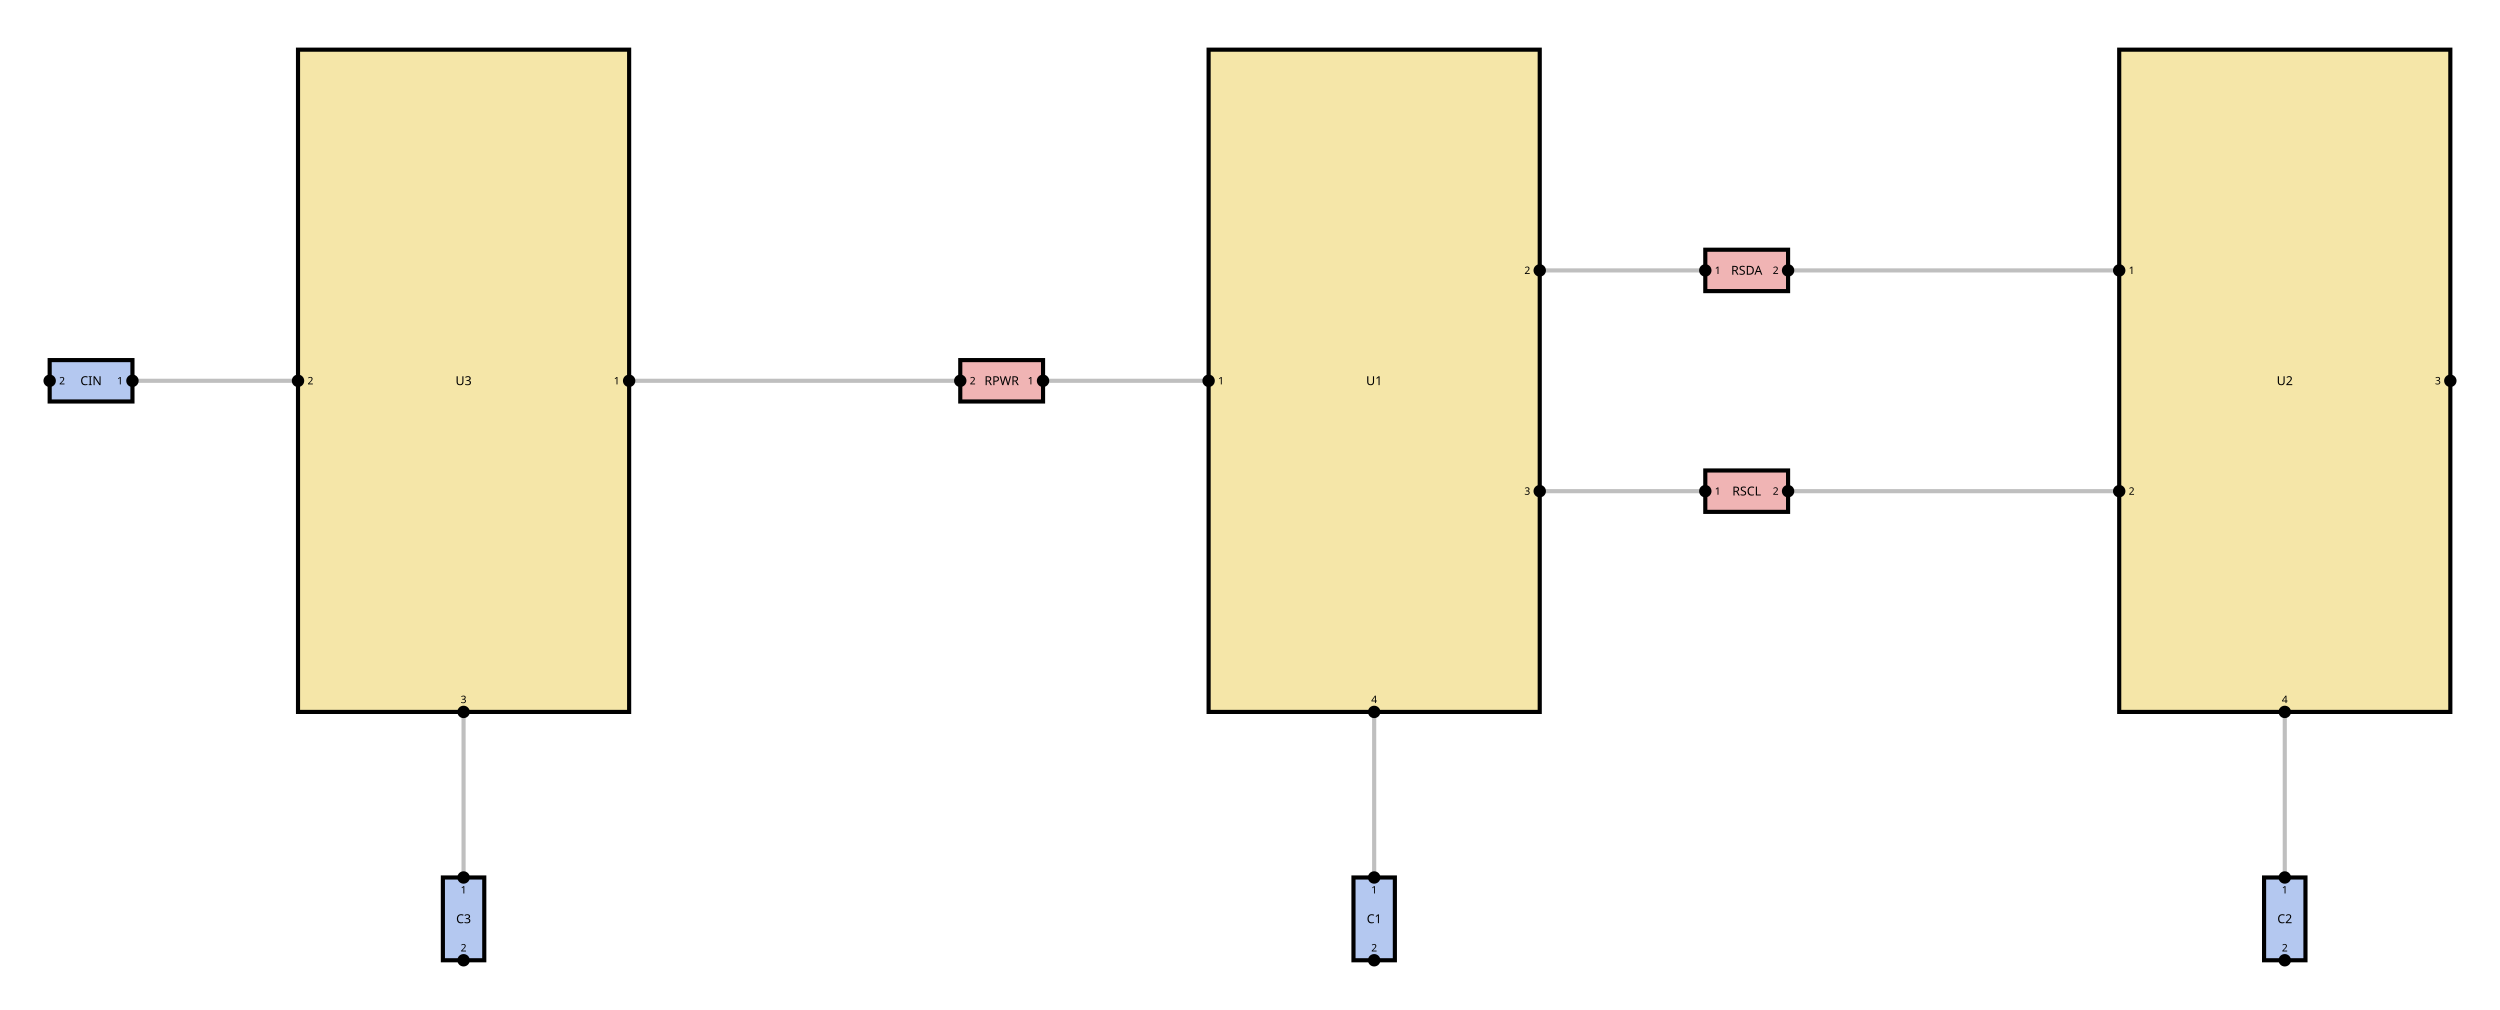
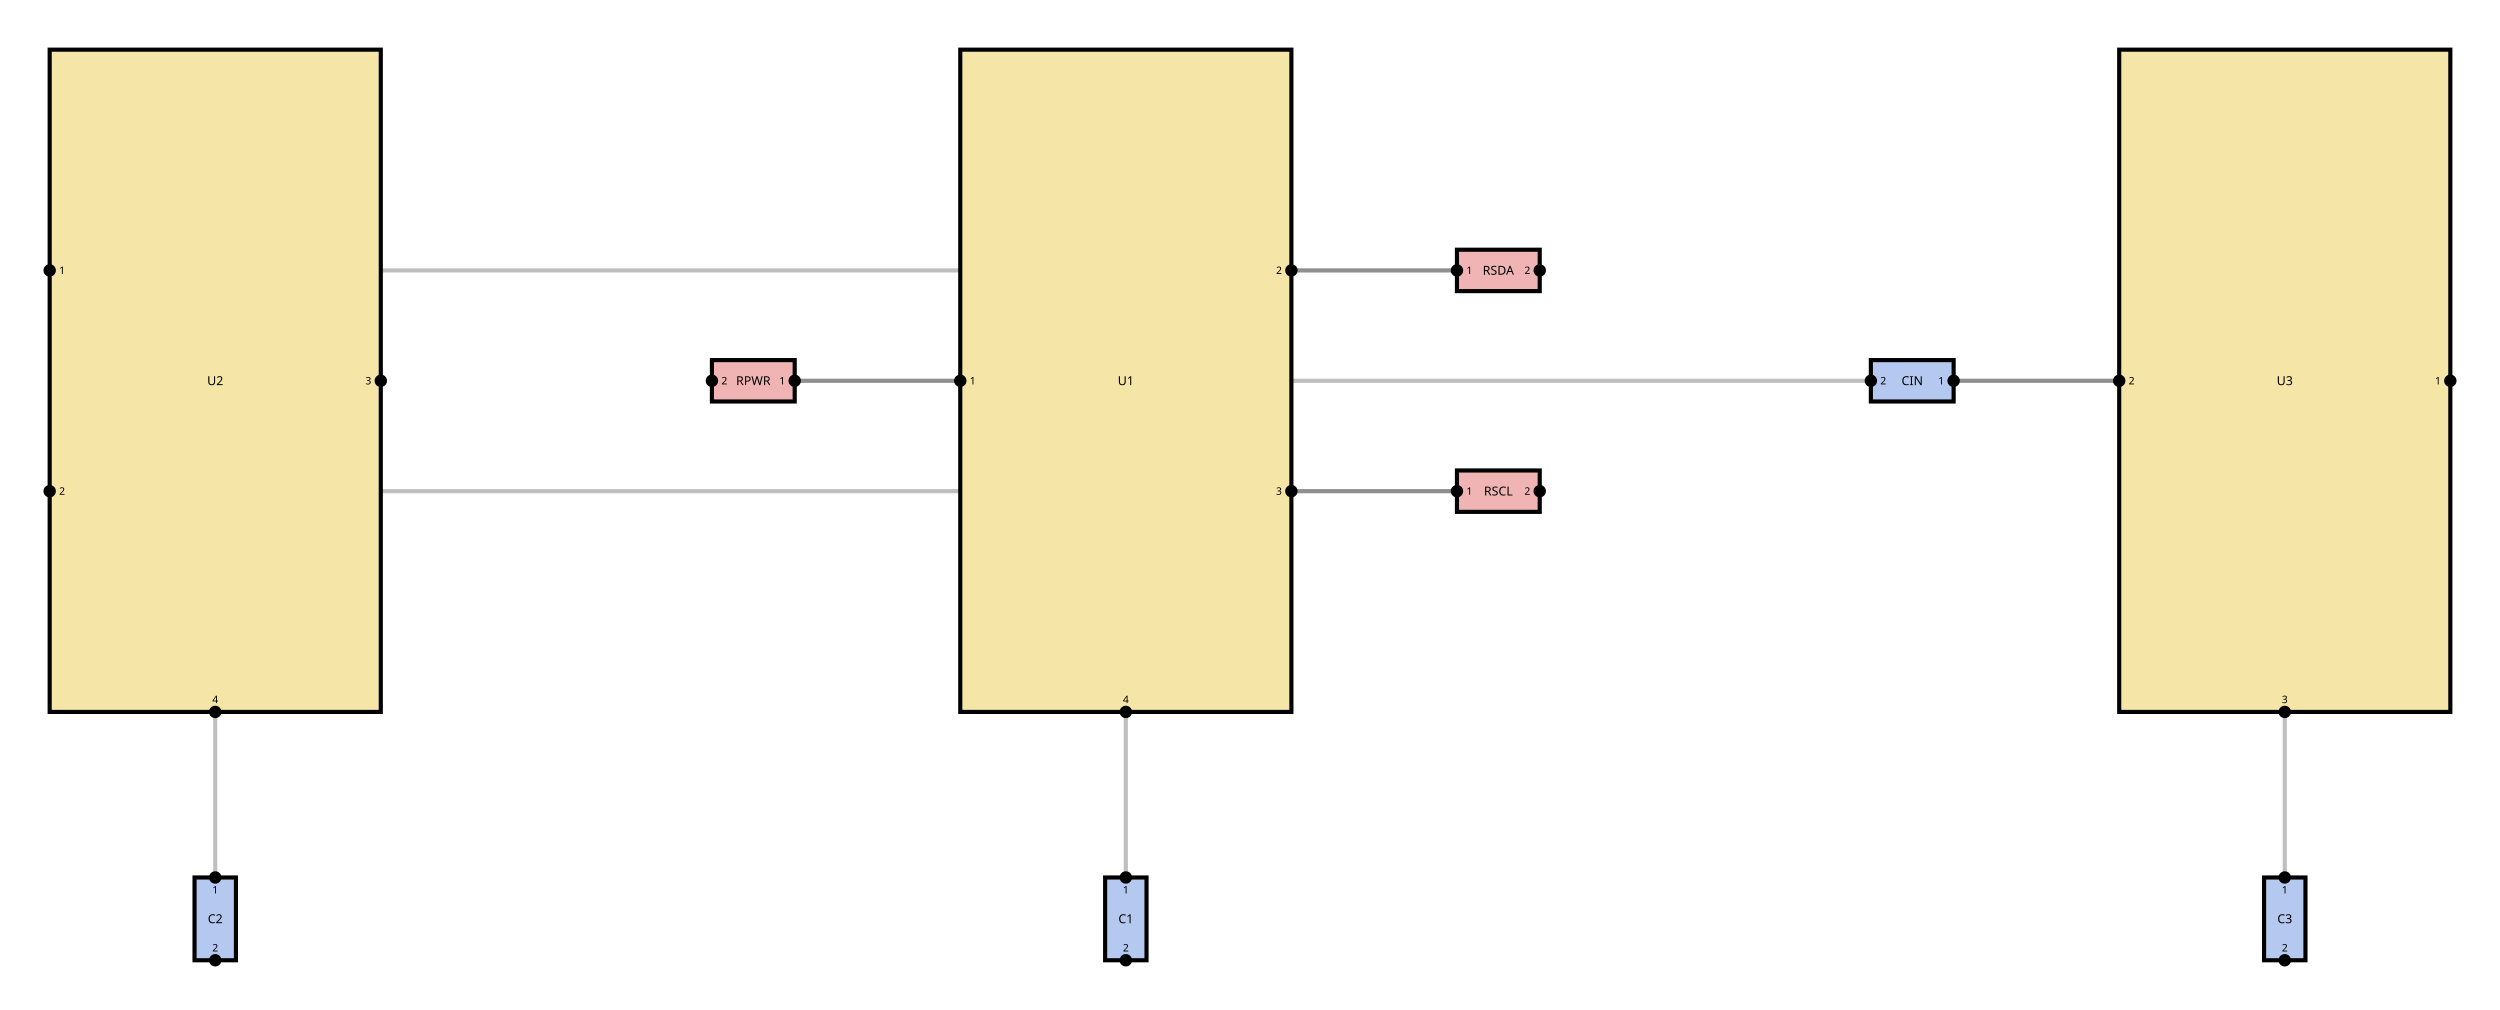
<svg xmlns="http://www.w3.org/2000/svg" width="604" height="244" viewBox="0 0 604 244">
-   <line x1="252" y1="92" x2="292" y2="92" stroke="black" stroke-opacity="0.25" stroke-width="1" />
-   <line x1="412" y1="65.333" x2="372" y2="65.333" stroke="black" stroke-opacity="0.25" stroke-width="1" />
-   <line x1="412" y1="118.667" x2="372" y2="118.667" stroke="black" stroke-opacity="0.25" stroke-width="1" />
-   <line x1="332" y1="212" x2="332" y2="172" stroke="black" stroke-opacity="0.25" stroke-width="1" />
+   <line x1="192" y1="92" x2="232" y2="92" stroke="black" stroke-opacity="0.25" stroke-width="1" />
+   <line x1="352" y1="65.333" x2="312" y2="65.333" stroke="black" stroke-opacity="0.25" stroke-width="1" />
+   <line x1="352" y1="118.667" x2="312" y2="118.667" stroke="black" stroke-opacity="0.25" stroke-width="1" />
+   <line x1="272" y1="212" x2="272" y2="172" stroke="black" stroke-opacity="0.25" stroke-width="1" />
+   <line x1="52" y1="212" x2="52" y2="172" stroke="black" stroke-opacity="0.25" stroke-width="1" />
  <line x1="552" y1="212" x2="552" y2="172" stroke="black" stroke-opacity="0.25" stroke-width="1" />
-   <line x1="112" y1="212" x2="112" y2="172" stroke="black" stroke-opacity="0.25" stroke-width="1" />
-   <line x1="32" y1="92" x2="72" y2="92" stroke="black" stroke-opacity="0.25" stroke-width="1" />
-   <line x1="232" y1="92" x2="152" y2="92" stroke="black" stroke-opacity="0.25" stroke-width="1" />
-   <line x1="432" y1="65.333" x2="512" y2="65.333" stroke="black" stroke-opacity="0.25" stroke-width="1" />
-   <line x1="432" y1="118.667" x2="512" y2="118.667" stroke="black" stroke-opacity="0.25" stroke-width="1" />
-   <rect x="292" y="12" width="80" height="160" fill="#f5e6a8" stroke="black" stroke-width="1" />
-   <circle cx="292" cy="92" r="1.5" fill="black" />
-   <text x="295" y="92" font-family="sans-serif" font-size="2.5" text-anchor="middle" dominant-baseline="middle">1</text>
+   <line x1="472" y1="92" x2="512" y2="92" stroke="black" stroke-opacity="0.25" stroke-width="1" />
+   <line x1="172" y1="92" x2="592" y2="92" stroke="black" stroke-opacity="0.25" stroke-width="1" />
+   <line x1="372" y1="65.333" x2="12" y2="65.333" stroke="black" stroke-opacity="0.25" stroke-width="1" />
+   <line x1="372" y1="118.667" x2="12" y2="118.667" stroke="black" stroke-opacity="0.25" stroke-width="1" />
+   <rect x="232" y="12" width="80" height="160" fill="#f5e6a8" stroke="black" stroke-width="1" />
+   <circle cx="232" cy="92" r="1.5" fill="black" />
+   <text x="235" y="92" font-family="sans-serif" font-size="2.5" text-anchor="middle" dominant-baseline="middle">1</text>
+   <circle cx="312" cy="65.333" r="1.5" fill="black" />
+   <text x="309" y="65.333" font-family="sans-serif" font-size="2.5" text-anchor="middle" dominant-baseline="middle">2</text>
+   <circle cx="312" cy="118.667" r="1.5" fill="black" />
+   <text x="309" y="118.667" font-family="sans-serif" font-size="2.5" text-anchor="middle" dominant-baseline="middle">3</text>
+   <circle cx="272" cy="172" r="1.5" fill="black" />
+   <text x="272" y="169" font-family="sans-serif" font-size="2.5" text-anchor="middle" dominant-baseline="middle">4</text>
+   <text x="272" y="92" font-family="sans-serif" font-size="3" text-anchor="middle" dominant-baseline="middle">U1</text>
+   <rect x="172" y="87" width="20" height="10" fill="#f0b4b4" stroke="black" stroke-width="1" />
+   <circle cx="192" cy="92" r="1.5" fill="black" />
+   <text x="189" y="92" font-family="sans-serif" font-size="2.5" text-anchor="middle" dominant-baseline="middle">1</text>
+   <circle cx="172" cy="92" r="1.5" fill="black" />
+   <text x="175" y="92" font-family="sans-serif" font-size="2.5" text-anchor="middle" dominant-baseline="middle">2</text>
+   <text x="182" y="92" font-family="sans-serif" font-size="3" text-anchor="middle" dominant-baseline="middle">RPWR</text>
+   <rect x="352" y="60.333" width="20" height="10" fill="#f0b4b4" stroke="black" stroke-width="1" />
+   <circle cx="352" cy="65.333" r="1.5" fill="black" />
+   <text x="355" y="65.333" font-family="sans-serif" font-size="2.5" text-anchor="middle" dominant-baseline="middle">1</text>
  <circle cx="372" cy="65.333" r="1.5" fill="black" />
  <text x="369" y="65.333" font-family="sans-serif" font-size="2.5" text-anchor="middle" dominant-baseline="middle">2</text>
+   <text x="362" y="65.333" font-family="sans-serif" font-size="3" text-anchor="middle" dominant-baseline="middle">RSDA</text>
+   <rect x="352" y="113.667" width="20" height="10" fill="#f0b4b4" stroke="black" stroke-width="1" />
+   <circle cx="352" cy="118.667" r="1.5" fill="black" />
+   <text x="355" y="118.667" font-family="sans-serif" font-size="2.5" text-anchor="middle" dominant-baseline="middle">1</text>
  <circle cx="372" cy="118.667" r="1.5" fill="black" />
-   <text x="369" y="118.667" font-family="sans-serif" font-size="2.5" text-anchor="middle" dominant-baseline="middle">3</text>
-   <circle cx="332" cy="172" r="1.5" fill="black" />
-   <text x="332" y="169" font-family="sans-serif" font-size="2.5" text-anchor="middle" dominant-baseline="middle">4</text>
-   <text x="332" y="92" font-family="sans-serif" font-size="3" text-anchor="middle" dominant-baseline="middle">U1</text>
-   <rect x="232" y="87" width="20" height="10" fill="#f0b4b4" stroke="black" stroke-width="1" />
-   <circle cx="252" cy="92" r="1.5" fill="black" />
-   <text x="249" y="92" font-family="sans-serif" font-size="2.5" text-anchor="middle" dominant-baseline="middle">1</text>
-   <circle cx="232" cy="92" r="1.5" fill="black" />
-   <text x="235" y="92" font-family="sans-serif" font-size="2.5" text-anchor="middle" dominant-baseline="middle">2</text>
-   <text x="242" y="92" font-family="sans-serif" font-size="3" text-anchor="middle" dominant-baseline="middle">RPWR</text>
-   <rect x="412" y="60.333" width="20" height="10" fill="#f0b4b4" stroke="black" stroke-width="1" />
-   <circle cx="412" cy="65.333" r="1.5" fill="black" />
-   <text x="415" y="65.333" font-family="sans-serif" font-size="2.5" text-anchor="middle" dominant-baseline="middle">1</text>
-   <circle cx="432" cy="65.333" r="1.5" fill="black" />
-   <text x="429" y="65.333" font-family="sans-serif" font-size="2.5" text-anchor="middle" dominant-baseline="middle">2</text>
-   <text x="422" y="65.333" font-family="sans-serif" font-size="3" text-anchor="middle" dominant-baseline="middle">RSDA</text>
-   <rect x="412" y="113.667" width="20" height="10" fill="#f0b4b4" stroke="black" stroke-width="1" />
-   <circle cx="412" cy="118.667" r="1.5" fill="black" />
-   <text x="415" y="118.667" font-family="sans-serif" font-size="2.5" text-anchor="middle" dominant-baseline="middle">1</text>
-   <circle cx="432" cy="118.667" r="1.5" fill="black" />
-   <text x="429" y="118.667" font-family="sans-serif" font-size="2.5" text-anchor="middle" dominant-baseline="middle">2</text>
-   <text x="422" y="118.667" font-family="sans-serif" font-size="3" text-anchor="middle" dominant-baseline="middle">RSCL</text>
-   <rect x="327" y="212" width="10" height="20" fill="#b4c8f0" stroke="black" stroke-width="1" />
-   <circle cx="332" cy="212" r="1.5" fill="black" />
-   <text x="332" y="215" font-family="sans-serif" font-size="2.5" text-anchor="middle" dominant-baseline="middle">1</text>
-   <circle cx="332" cy="232" r="1.5" fill="black" />
-   <text x="332" y="229" font-family="sans-serif" font-size="2.5" text-anchor="middle" dominant-baseline="middle">2</text>
-   <text x="332" y="222" font-family="sans-serif" font-size="3" text-anchor="middle" dominant-baseline="middle">C1</text>
+   <text x="369" y="118.667" font-family="sans-serif" font-size="2.5" text-anchor="middle" dominant-baseline="middle">2</text>
+   <text x="362" y="118.667" font-family="sans-serif" font-size="3" text-anchor="middle" dominant-baseline="middle">RSCL</text>
+   <rect x="267" y="212" width="10" height="20" fill="#b4c8f0" stroke="black" stroke-width="1" />
+   <circle cx="272" cy="212" r="1.5" fill="black" />
+   <text x="272" y="215" font-family="sans-serif" font-size="2.5" text-anchor="middle" dominant-baseline="middle">1</text>
+   <circle cx="272" cy="232" r="1.5" fill="black" />
+   <text x="272" y="229" font-family="sans-serif" font-size="2.5" text-anchor="middle" dominant-baseline="middle">2</text>
+   <text x="272" y="222" font-family="sans-serif" font-size="3" text-anchor="middle" dominant-baseline="middle">C1</text>
+   <rect x="12" y="12" width="80" height="160" fill="#f5e6a8" stroke="black" stroke-width="1" />
+   <circle cx="12" cy="65.333" r="1.5" fill="black" />
+   <text x="15" y="65.333" font-family="sans-serif" font-size="2.5" text-anchor="middle" dominant-baseline="middle">1</text>
+   <circle cx="12" cy="118.667" r="1.5" fill="black" />
+   <text x="15" y="118.667" font-family="sans-serif" font-size="2.5" text-anchor="middle" dominant-baseline="middle">2</text>
+   <circle cx="92" cy="92" r="1.5" fill="black" />
+   <text x="89" y="92" font-family="sans-serif" font-size="2.5" text-anchor="middle" dominant-baseline="middle">3</text>
+   <circle cx="52" cy="172" r="1.5" fill="black" />
+   <text x="52" y="169" font-family="sans-serif" font-size="2.5" text-anchor="middle" dominant-baseline="middle">4</text>
+   <text x="52" y="92" font-family="sans-serif" font-size="3" text-anchor="middle" dominant-baseline="middle">U2</text>
+   <rect x="47" y="212" width="10" height="20" fill="#b4c8f0" stroke="black" stroke-width="1" />
+   <circle cx="52" cy="212" r="1.5" fill="black" />
+   <text x="52" y="215" font-family="sans-serif" font-size="2.5" text-anchor="middle" dominant-baseline="middle">1</text>
+   <circle cx="52" cy="232" r="1.5" fill="black" />
+   <text x="52" y="229" font-family="sans-serif" font-size="2.5" text-anchor="middle" dominant-baseline="middle">2</text>
+   <text x="52" y="222" font-family="sans-serif" font-size="3" text-anchor="middle" dominant-baseline="middle">C2</text>
  <rect x="512" y="12" width="80" height="160" fill="#f5e6a8" stroke="black" stroke-width="1" />
-   <circle cx="512" cy="65.333" r="1.5" fill="black" />
-   <text x="515" y="65.333" font-family="sans-serif" font-size="2.5" text-anchor="middle" dominant-baseline="middle">1</text>
-   <circle cx="512" cy="118.667" r="1.5" fill="black" />
-   <text x="515" y="118.667" font-family="sans-serif" font-size="2.5" text-anchor="middle" dominant-baseline="middle">2</text>
+   <circle cx="512" cy="92" r="1.5" fill="black" />
+   <text x="515" y="92" font-family="sans-serif" font-size="2.5" text-anchor="middle" dominant-baseline="middle">2</text>
  <circle cx="592" cy="92" r="1.5" fill="black" />
-   <text x="589" y="92" font-family="sans-serif" font-size="2.5" text-anchor="middle" dominant-baseline="middle">3</text>
+   <text x="589" y="92" font-family="sans-serif" font-size="2.5" text-anchor="middle" dominant-baseline="middle">1</text>
  <circle cx="552" cy="172" r="1.5" fill="black" />
-   <text x="552" y="169" font-family="sans-serif" font-size="2.5" text-anchor="middle" dominant-baseline="middle">4</text>
-   <text x="552" y="92" font-family="sans-serif" font-size="3" text-anchor="middle" dominant-baseline="middle">U2</text>
+   <text x="552" y="169" font-family="sans-serif" font-size="2.5" text-anchor="middle" dominant-baseline="middle">3</text>
+   <text x="552" y="92" font-family="sans-serif" font-size="3" text-anchor="middle" dominant-baseline="middle">U3</text>
  <rect x="547" y="212" width="10" height="20" fill="#b4c8f0" stroke="black" stroke-width="1" />
  <circle cx="552" cy="212" r="1.5" fill="black" />
  <text x="552" y="215" font-family="sans-serif" font-size="2.5" text-anchor="middle" dominant-baseline="middle">1</text>
  <circle cx="552" cy="232" r="1.5" fill="black" />
  <text x="552" y="229" font-family="sans-serif" font-size="2.5" text-anchor="middle" dominant-baseline="middle">2</text>
-   <text x="552" y="222" font-family="sans-serif" font-size="3" text-anchor="middle" dominant-baseline="middle">C2</text>
-   <rect x="72" y="12" width="80" height="160" fill="#f5e6a8" stroke="black" stroke-width="1" />
-   <circle cx="72" cy="92" r="1.5" fill="black" />
-   <text x="75" y="92" font-family="sans-serif" font-size="2.5" text-anchor="middle" dominant-baseline="middle">2</text>
-   <circle cx="152" cy="92" r="1.5" fill="black" />
-   <text x="149" y="92" font-family="sans-serif" font-size="2.5" text-anchor="middle" dominant-baseline="middle">1</text>
-   <circle cx="112" cy="172" r="1.5" fill="black" />
-   <text x="112" y="169" font-family="sans-serif" font-size="2.5" text-anchor="middle" dominant-baseline="middle">3</text>
-   <text x="112" y="92" font-family="sans-serif" font-size="3" text-anchor="middle" dominant-baseline="middle">U3</text>
-   <rect x="107" y="212" width="10" height="20" fill="#b4c8f0" stroke="black" stroke-width="1" />
-   <circle cx="112" cy="212" r="1.5" fill="black" />
-   <text x="112" y="215" font-family="sans-serif" font-size="2.5" text-anchor="middle" dominant-baseline="middle">1</text>
-   <circle cx="112" cy="232" r="1.5" fill="black" />
-   <text x="112" y="229" font-family="sans-serif" font-size="2.5" text-anchor="middle" dominant-baseline="middle">2</text>
-   <text x="112" y="222" font-family="sans-serif" font-size="3" text-anchor="middle" dominant-baseline="middle">C3</text>
-   <rect x="12" y="87" width="20" height="10" fill="#b4c8f0" stroke="black" stroke-width="1" />
-   <circle cx="32" cy="92" r="1.5" fill="black" />
-   <text x="29" y="92" font-family="sans-serif" font-size="2.5" text-anchor="middle" dominant-baseline="middle">1</text>
-   <circle cx="12" cy="92" r="1.5" fill="black" />
-   <text x="15" y="92" font-family="sans-serif" font-size="2.5" text-anchor="middle" dominant-baseline="middle">2</text>
-   <text x="22" y="92" font-family="sans-serif" font-size="3" text-anchor="middle" dominant-baseline="middle">CIN</text>
+   <text x="552" y="222" font-family="sans-serif" font-size="3" text-anchor="middle" dominant-baseline="middle">C3</text>
+   <rect x="452" y="87" width="20" height="10" fill="#b4c8f0" stroke="black" stroke-width="1" />
+   <circle cx="472" cy="92" r="1.5" fill="black" />
+   <text x="469" y="92" font-family="sans-serif" font-size="2.5" text-anchor="middle" dominant-baseline="middle">1</text>
+   <circle cx="452" cy="92" r="1.5" fill="black" />
+   <text x="455" y="92" font-family="sans-serif" font-size="2.5" text-anchor="middle" dominant-baseline="middle">2</text>
+   <text x="462" y="92" font-family="sans-serif" font-size="3" text-anchor="middle" dominant-baseline="middle">CIN</text>
</svg>
